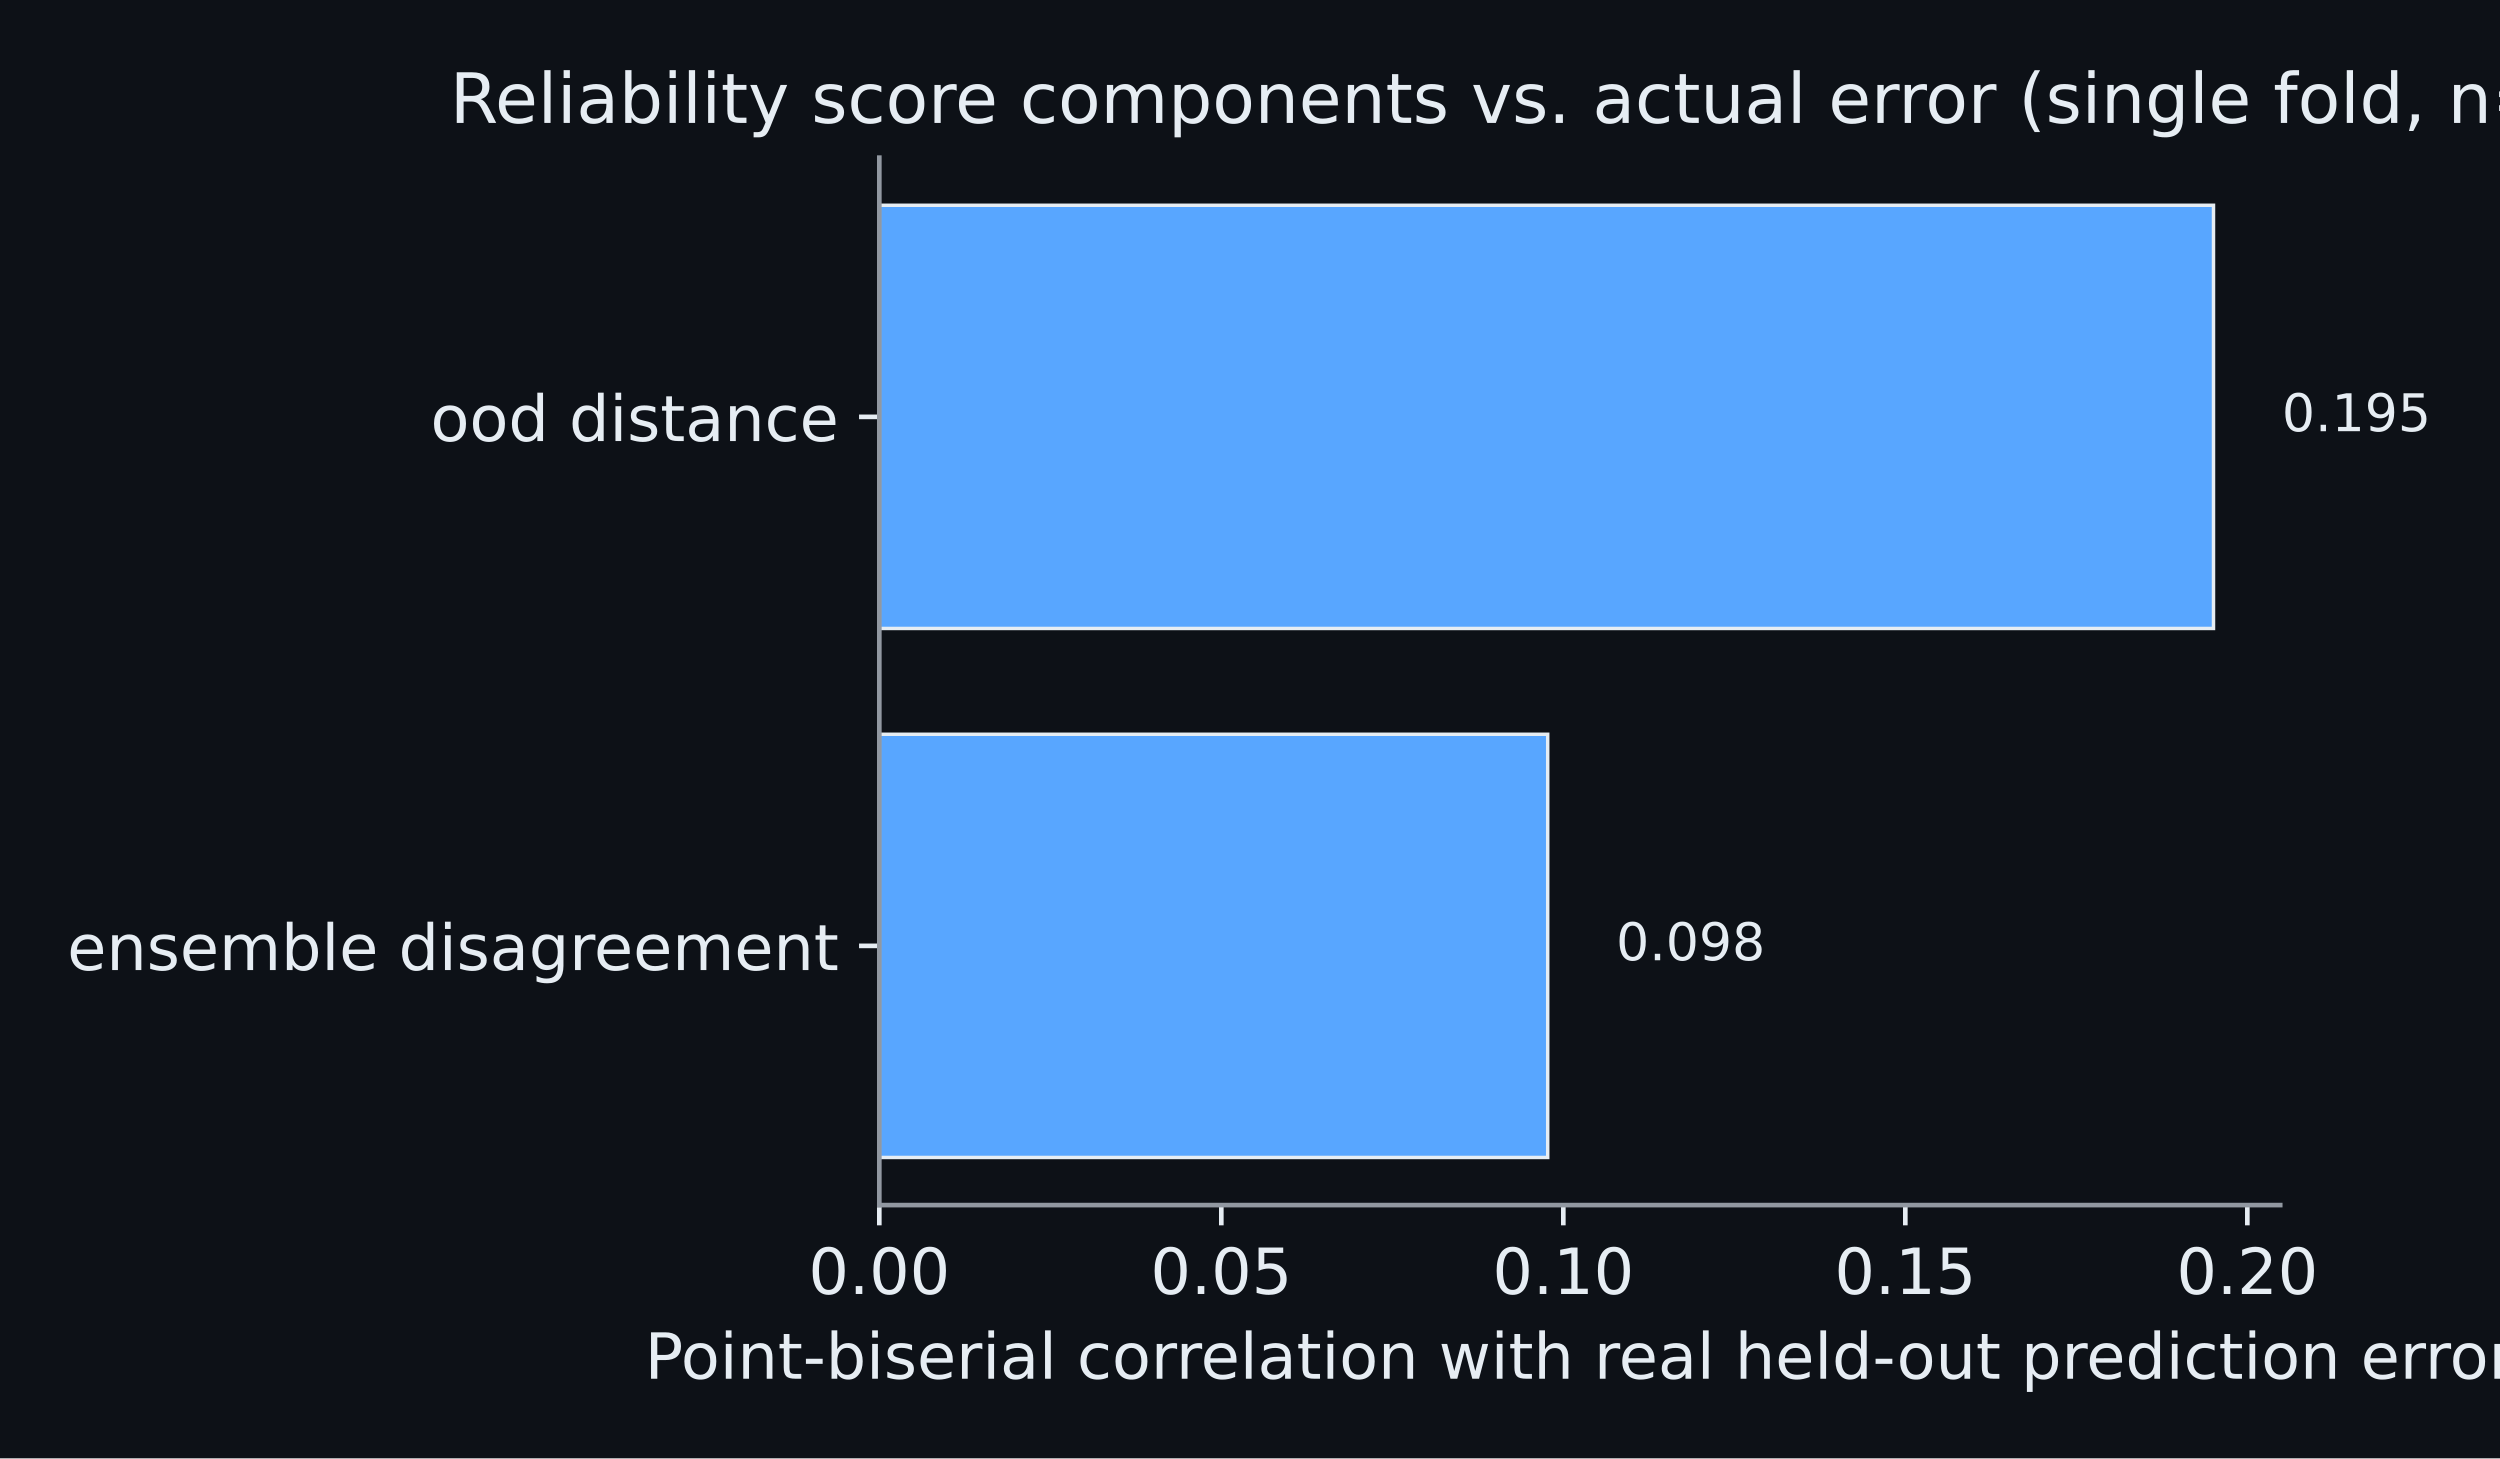
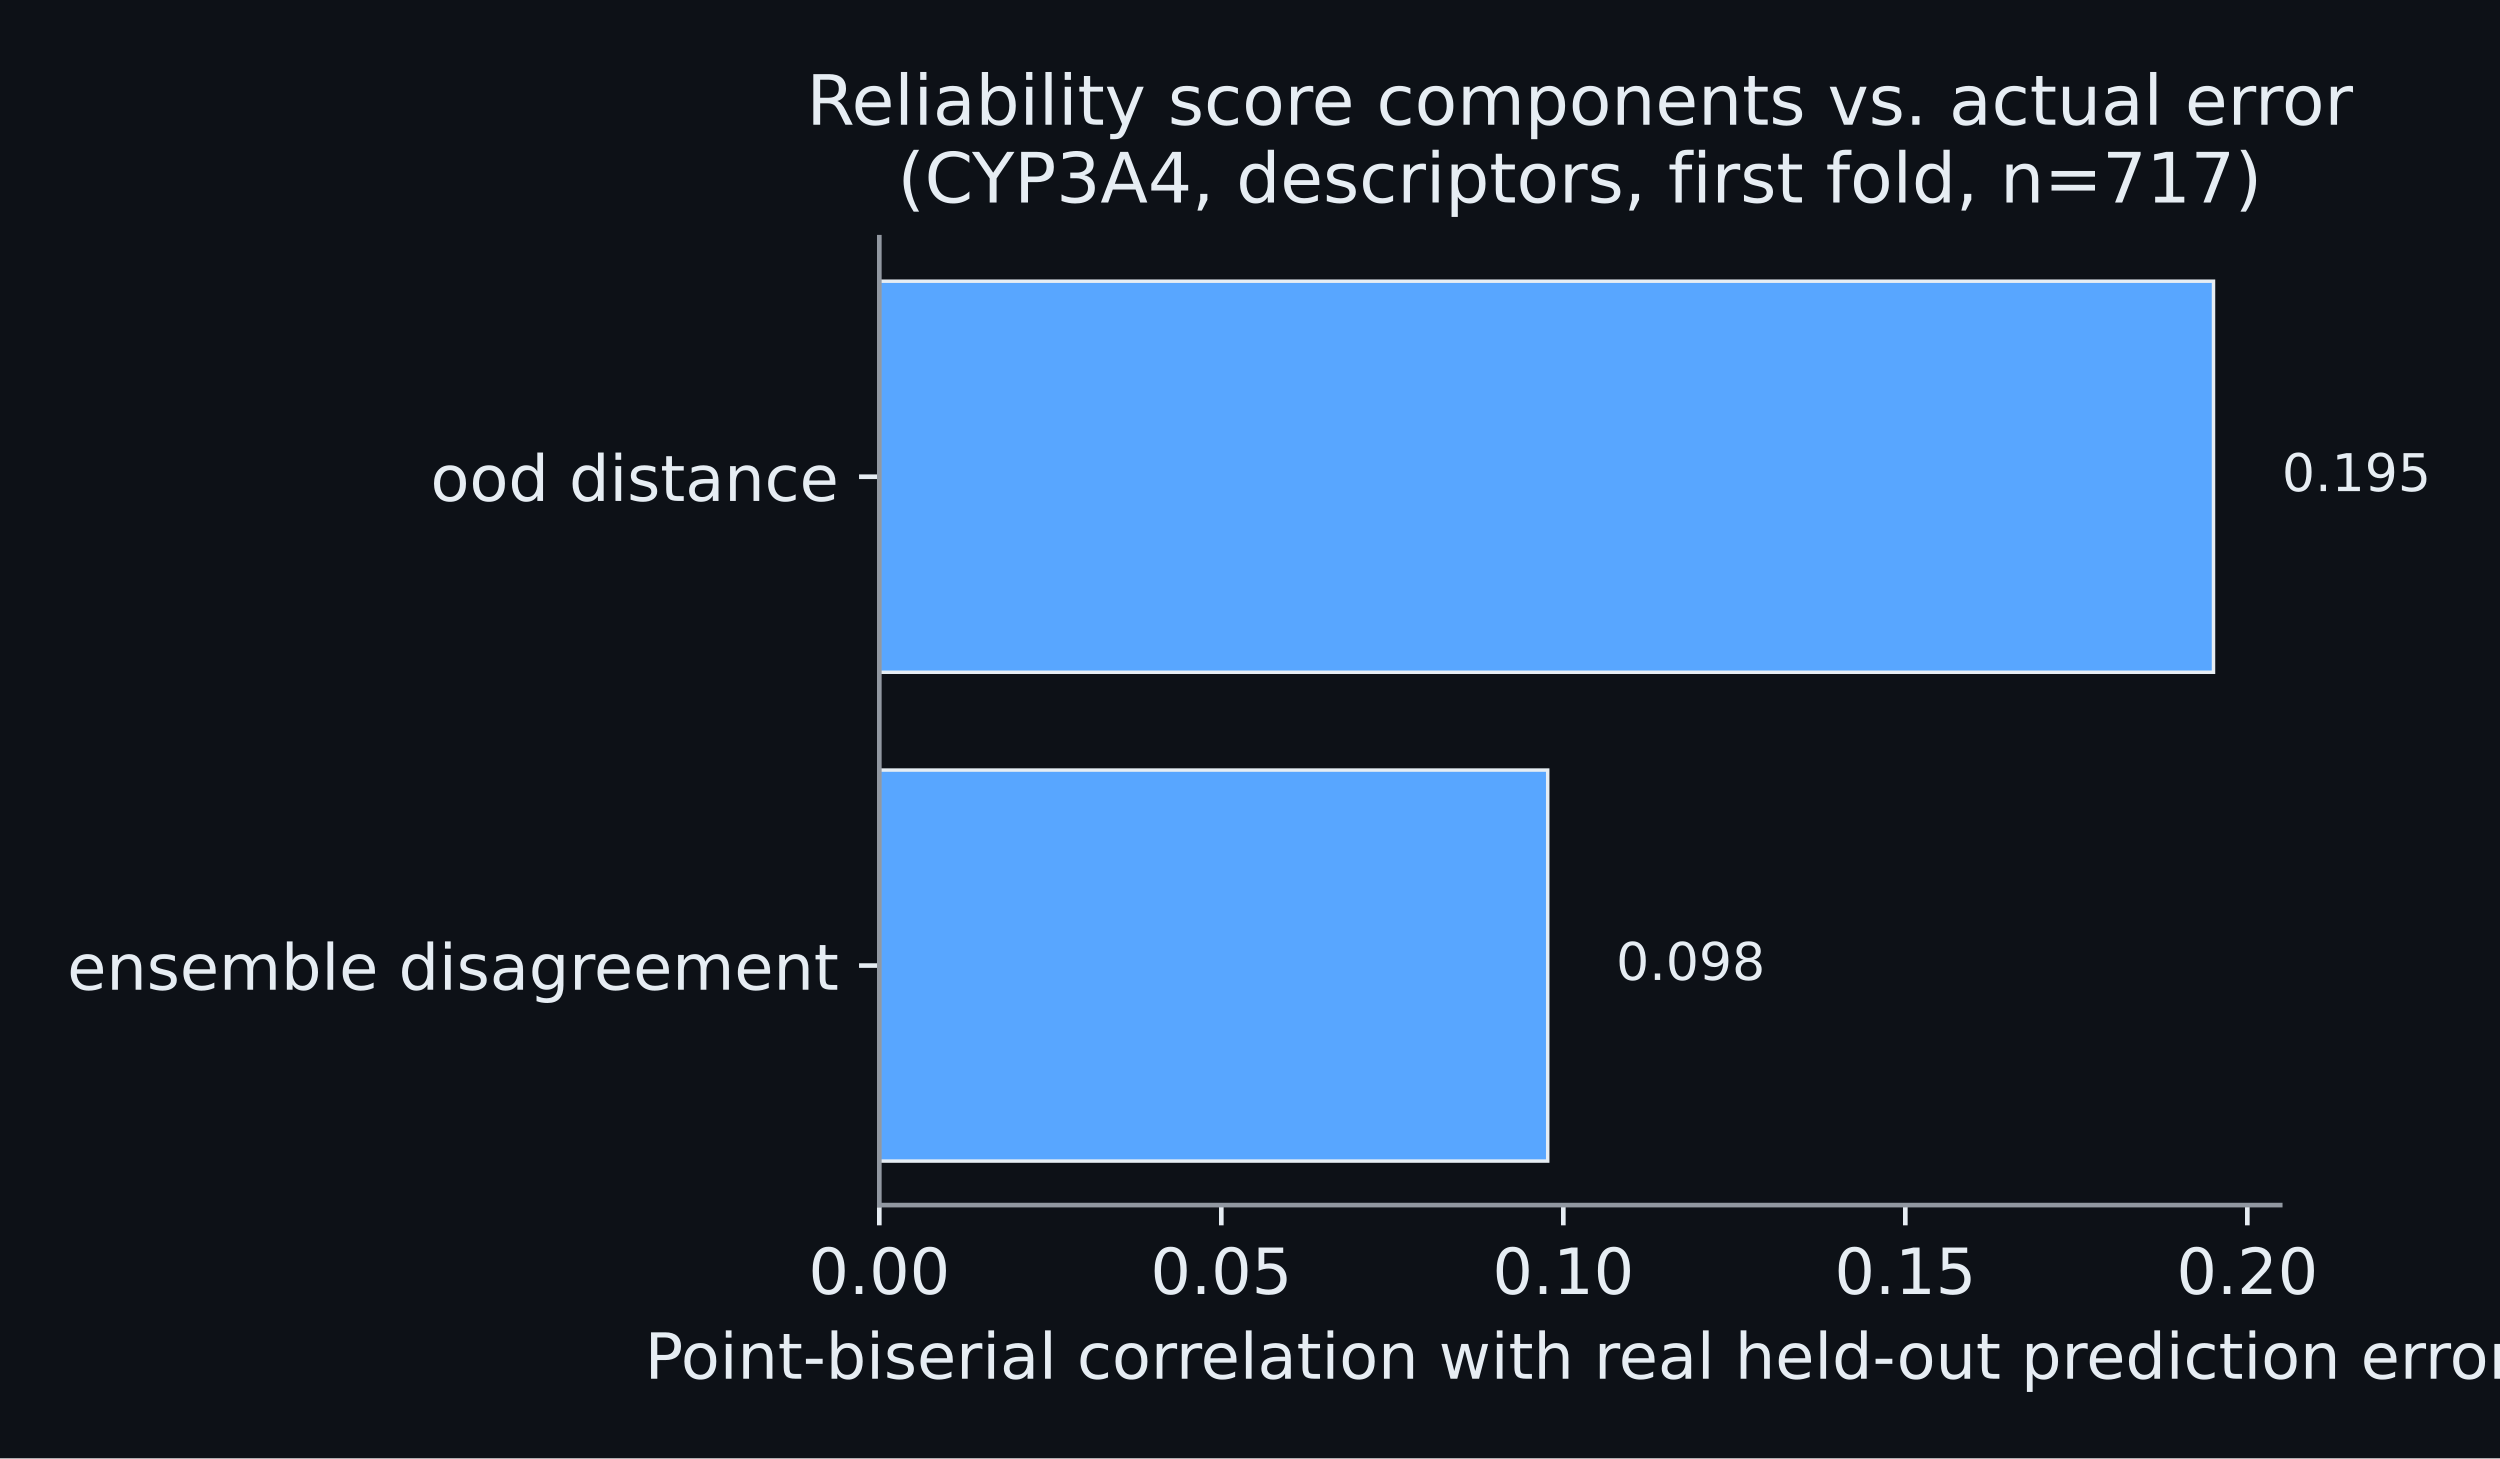
<svg xmlns="http://www.w3.org/2000/svg" xmlns:xlink="http://www.w3.org/1999/xlink" width="432pt" height="252pt" viewBox="0 0 432 252" version="1.1">
  <defs>
    <style type="text/css">*{stroke-linejoin: round; stroke-linecap: butt}</style>
  </defs>
  <g id="figure_1">
    <g id="patch_1">
      <path d="M 0 252  L 432 252  L 432 0  L 0 0  z " style="fill: #0d1117" />
    </g>
    <g id="axes_1">
      <g id="patch_2">
-         <path d="M 151.945 208.24  L 394.021 208.24  L 394.021 27.24  L 151.945 27.24  z " style="fill: #0d1117" />
+         <path d="M 151.945 208.24  L 394.021 208.24  L 394.021 40.992  L 151.945 40.992  z " style="fill: #0d1117" />
      </g>
      <g id="patch_3">
-         <path d="M 151.945 200.013  L 267.444 200.013  L 267.444 126.881  L 151.945 126.881  z " clip-path="url(#ped6a98366f)" style="fill: #58a6ff; stroke: #e6edf3; stroke-width: 0.6; stroke-linejoin: miter" />
+         <path d="M 151.945 200.638  L 267.444 200.638  L 267.444 133.063  L 151.945 133.063  z " clip-path="url(#p424d25aa45)" style="fill: #58a6ff; stroke: #e6edf3; stroke-width: 0.6; stroke-linejoin: miter" />
      </g>
      <g id="patch_4">
-         <path d="M 151.945 108.599  L 382.493 108.599  L 382.493 35.467  L 151.945 35.467  z " clip-path="url(#ped6a98366f)" style="fill: #58a6ff; stroke: #e6edf3; stroke-width: 0.6; stroke-linejoin: miter" />
+         <path d="M 151.945 116.169  L 382.493 116.169  L 382.493 48.594  L 151.945 48.594  z " clip-path="url(#p424d25aa45)" style="fill: #58a6ff; stroke: #e6edf3; stroke-width: 0.6; stroke-linejoin: miter" />
      </g>
      <g id="matplotlib.axis_1">
        <g id="xtick_1">
          <g id="line2d_1">
            <defs>
-               <path id="m56ec91ac75" d="M 0 0  L 0 3.5  " style="stroke: #e6edf3; stroke-width: 0.8" />
+               <path id="m7cf3bb7506" d="M 0 0  L 0 3.5  " style="stroke: #e6edf3; stroke-width: 0.8" />
            </defs>
            <g>
-               <use xlink:href="#m56ec91ac75" x="151.945" y="208.24" style="fill: #e6edf3; stroke: #e6edf3; stroke-width: 0.8" />
+               <use xlink:href="#m7cf3bb7506" x="151.945" y="208.24" style="fill: #e6edf3; stroke: #e6edf3; stroke-width: 0.8" />
            </g>
          </g>
          <g id="text_1">
            <g style="fill: #e6edf3" transform="translate(139.6989 223.5983) scale(0.11 -0.11)">
              <defs>
                <path id="DejaVuSans-30" d="M 2034 4250  Q 1547 4250 1301 3770  Q 1056 3291 1056 2328  Q 1056 1369 1301 889  Q 1547 409 2034 409  Q 2525 409 2770 889  Q 3016 1369 3016 2328  Q 3016 3291 2770 3770  Q 2525 4250 2034 4250  z M 2034 4750  Q 2819 4750 3233 4129  Q 3647 3509 3647 2328  Q 3647 1150 3233 529  Q 2819 -91 2034 -91  Q 1250 -91 836 529  Q 422 1150 422 2328  Q 422 3509 836 4129  Q 1250 4750 2034 4750  z " transform="scale(0.015625)" />
                <path id="DejaVuSans-2e" d="M 684 794  L 1344 794  L 1344 0  L 684 0  L 684 794  z " transform="scale(0.015625)" />
              </defs>
              <use xlink:href="#DejaVuSans-30" />
              <use xlink:href="#DejaVuSans-2e" transform="translate(63.62305 0)" />
              <use xlink:href="#DejaVuSans-30" transform="translate(95.41016 0)" />
              <use xlink:href="#DejaVuSans-30" transform="translate(159.0332 0)" />
            </g>
          </g>
        </g>
        <g id="xtick_2">
          <g id="line2d_2">
            <g>
-               <use xlink:href="#m56ec91ac75" x="211.043" y="208.24" style="fill: #e6edf3; stroke: #e6edf3; stroke-width: 0.8" />
+               <use xlink:href="#m7cf3bb7506" x="211.043" y="208.24" style="fill: #e6edf3; stroke: #e6edf3; stroke-width: 0.8" />
            </g>
          </g>
          <g id="text_2">
            <g style="fill: #e6edf3" transform="translate(198.7971 223.5983) scale(0.11 -0.11)">
              <defs>
                <path id="DejaVuSans-35" d="M 691 4666  L 3169 4666  L 3169 4134  L 1269 4134  L 1269 2991  Q 1406 3038 1543 3061  Q 1681 3084 1819 3084  Q 2600 3084 3056 2656  Q 3513 2228 3513 1497  Q 3513 744 3044 326  Q 2575 -91 1722 -91  Q 1428 -91 1123 -41  Q 819 9 494 109  L 494 744  Q 775 591 1075 516  Q 1375 441 1709 441  Q 2250 441 2565 725  Q 2881 1009 2881 1497  Q 2881 1984 2565 2268  Q 2250 2553 1709 2553  Q 1456 2553 1204 2497  Q 953 2441 691 2322  L 691 4666  z " transform="scale(0.015625)" />
              </defs>
              <use xlink:href="#DejaVuSans-30" />
              <use xlink:href="#DejaVuSans-2e" transform="translate(63.62305 0)" />
              <use xlink:href="#DejaVuSans-30" transform="translate(95.41016 0)" />
              <use xlink:href="#DejaVuSans-35" transform="translate(159.0332 0)" />
            </g>
          </g>
        </g>
        <g id="xtick_3">
          <g id="line2d_3">
            <g>
-               <use xlink:href="#m56ec91ac75" x="270.141" y="208.24" style="fill: #e6edf3; stroke: #e6edf3; stroke-width: 0.8" />
+               <use xlink:href="#m7cf3bb7506" x="270.141" y="208.24" style="fill: #e6edf3; stroke: #e6edf3; stroke-width: 0.8" />
            </g>
          </g>
          <g id="text_3">
            <g style="fill: #e6edf3" transform="translate(257.8952 223.5983) scale(0.11 -0.11)">
              <defs>
                <path id="DejaVuSans-31" d="M 794 531  L 1825 531  L 1825 4091  L 703 3866  L 703 4441  L 1819 4666  L 2450 4666  L 2450 531  L 3481 531  L 3481 0  L 794 0  L 794 531  z " transform="scale(0.015625)" />
              </defs>
              <use xlink:href="#DejaVuSans-30" />
              <use xlink:href="#DejaVuSans-2e" transform="translate(63.62305 0)" />
              <use xlink:href="#DejaVuSans-31" transform="translate(95.41016 0)" />
              <use xlink:href="#DejaVuSans-30" transform="translate(159.0332 0)" />
            </g>
          </g>
        </g>
        <g id="xtick_4">
          <g id="line2d_4">
            <g>
-               <use xlink:href="#m56ec91ac75" x="329.24" y="208.24" style="fill: #e6edf3; stroke: #e6edf3; stroke-width: 0.8" />
+               <use xlink:href="#m7cf3bb7506" x="329.24" y="208.24" style="fill: #e6edf3; stroke: #e6edf3; stroke-width: 0.8" />
            </g>
          </g>
          <g id="text_4">
            <g style="fill: #e6edf3" transform="translate(316.9934 223.5983) scale(0.11 -0.11)">
              <use xlink:href="#DejaVuSans-30" />
              <use xlink:href="#DejaVuSans-2e" transform="translate(63.62305 0)" />
              <use xlink:href="#DejaVuSans-31" transform="translate(95.41016 0)" />
              <use xlink:href="#DejaVuSans-35" transform="translate(159.0332 0)" />
            </g>
          </g>
        </g>
        <g id="xtick_5">
          <g id="line2d_5">
            <g>
-               <use xlink:href="#m56ec91ac75" x="388.338" y="208.24" style="fill: #e6edf3; stroke: #e6edf3; stroke-width: 0.8" />
+               <use xlink:href="#m7cf3bb7506" x="388.338" y="208.24" style="fill: #e6edf3; stroke: #e6edf3; stroke-width: 0.8" />
            </g>
          </g>
          <g id="text_5">
            <g style="fill: #e6edf3" transform="translate(376.0916 223.5983) scale(0.11 -0.11)">
              <defs>
                <path id="DejaVuSans-32" d="M 1228 531  L 3431 531  L 3431 0  L 469 0  L 469 531  Q 828 903 1448 1529  Q 2069 2156 2228 2338  Q 2531 2678 2651 2914  Q 2772 3150 2772 3378  Q 2772 3750 2511 3984  Q 2250 4219 1831 4219  Q 1534 4219 1204 4116  Q 875 4013 500 3803  L 500 4441  Q 881 4594 1212 4672  Q 1544 4750 1819 4750  Q 2544 4750 2975 4387  Q 3406 4025 3406 3419  Q 3406 3131 3298 2873  Q 3191 2616 2906 2266  Q 2828 2175 2409 1742  Q 1991 1309 1228 531  z " transform="scale(0.015625)" />
              </defs>
              <use xlink:href="#DejaVuSans-30" />
              <use xlink:href="#DejaVuSans-2e" transform="translate(63.62305 0)" />
              <use xlink:href="#DejaVuSans-32" transform="translate(95.41016 0)" />
              <use xlink:href="#DejaVuSans-30" transform="translate(159.0332 0)" />
            </g>
          </g>
        </g>
        <g id="text_6">
          <g style="fill: #e6edf3" transform="translate(111.417 238.2442) scale(0.11 -0.11)">
            <defs>
              <path id="DejaVuSans-50" d="M 1259 4147  L 1259 2394  L 2053 2394  Q 2494 2394 2734 2622  Q 2975 2850 2975 3272  Q 2975 3691 2734 3919  Q 2494 4147 2053 4147  L 1259 4147  z M 628 4666  L 2053 4666  Q 2838 4666 3239 4311  Q 3641 3956 3641 3272  Q 3641 2581 3239 2228  Q 2838 1875 2053 1875  L 1259 1875  L 1259 0  L 628 0  L 628 4666  z " transform="scale(0.015625)" />
              <path id="DejaVuSans-6f" d="M 1959 3097  Q 1497 3097 1228 2736  Q 959 2375 959 1747  Q 959 1119 1226 758  Q 1494 397 1959 397  Q 2419 397 2687 759  Q 2956 1122 2956 1747  Q 2956 2369 2687 2733  Q 2419 3097 1959 3097  z M 1959 3584  Q 2709 3584 3137 3096  Q 3566 2609 3566 1747  Q 3566 888 3137 398  Q 2709 -91 1959 -91  Q 1206 -91 779 398  Q 353 888 353 1747  Q 353 2609 779 3096  Q 1206 3584 1959 3584  z " transform="scale(0.015625)" />
              <path id="DejaVuSans-69" d="M 603 3500  L 1178 3500  L 1178 0  L 603 0  L 603 3500  z M 603 4863  L 1178 4863  L 1178 4134  L 603 4134  L 603 4863  z " transform="scale(0.015625)" />
              <path id="DejaVuSans-6e" d="M 3513 2113  L 3513 0  L 2938 0  L 2938 2094  Q 2938 2591 2744 2837  Q 2550 3084 2163 3084  Q 1697 3084 1428 2787  Q 1159 2491 1159 1978  L 1159 0  L 581 0  L 581 3500  L 1159 3500  L 1159 2956  Q 1366 3272 1645 3428  Q 1925 3584 2291 3584  Q 2894 3584 3203 3211  Q 3513 2838 3513 2113  z " transform="scale(0.015625)" />
              <path id="DejaVuSans-74" d="M 1172 4494  L 1172 3500  L 2356 3500  L 2356 3053  L 1172 3053  L 1172 1153  Q 1172 725 1289 603  Q 1406 481 1766 481  L 2356 481  L 2356 0  L 1766 0  Q 1100 0 847 248  Q 594 497 594 1153  L 594 3053  L 172 3053  L 172 3500  L 594 3500  L 594 4494  L 1172 4494  z " transform="scale(0.015625)" />
              <path id="DejaVuSans-2d" d="M 313 2009  L 1997 2009  L 1997 1497  L 313 1497  L 313 2009  z " transform="scale(0.015625)" />
              <path id="DejaVuSans-62" d="M 3116 1747  Q 3116 2381 2855 2742  Q 2594 3103 2138 3103  Q 1681 3103 1420 2742  Q 1159 2381 1159 1747  Q 1159 1113 1420 752  Q 1681 391 2138 391  Q 2594 391 2855 752  Q 3116 1113 3116 1747  z M 1159 2969  Q 1341 3281 1617 3432  Q 1894 3584 2278 3584  Q 2916 3584 3314 3078  Q 3713 2572 3713 1747  Q 3713 922 3314 415  Q 2916 -91 2278 -91  Q 1894 -91 1617 61  Q 1341 213 1159 525  L 1159 0  L 581 0  L 581 4863  L 1159 4863  L 1159 2969  z " transform="scale(0.015625)" />
              <path id="DejaVuSans-73" d="M 2834 3397  L 2834 2853  Q 2591 2978 2328 3040  Q 2066 3103 1784 3103  Q 1356 3103 1142 2972  Q 928 2841 928 2578  Q 928 2378 1081 2264  Q 1234 2150 1697 2047  L 1894 2003  Q 2506 1872 2764 1633  Q 3022 1394 3022 966  Q 3022 478 2636 193  Q 2250 -91 1575 -91  Q 1294 -91 989 -36  Q 684 19 347 128  L 347 722  Q 666 556 975 473  Q 1284 391 1588 391  Q 1994 391 2212 530  Q 2431 669 2431 922  Q 2431 1156 2273 1281  Q 2116 1406 1581 1522  L 1381 1569  Q 847 1681 609 1914  Q 372 2147 372 2553  Q 372 3047 722 3315  Q 1072 3584 1716 3584  Q 2034 3584 2315 3537  Q 2597 3491 2834 3397  z " transform="scale(0.015625)" />
              <path id="DejaVuSans-65" d="M 3597 1894  L 3597 1613  L 953 1613  Q 991 1019 1311 708  Q 1631 397 2203 397  Q 2534 397 2845 478  Q 3156 559 3463 722  L 3463 178  Q 3153 47 2828 -22  Q 2503 -91 2169 -91  Q 1331 -91 842 396  Q 353 884 353 1716  Q 353 2575 817 3079  Q 1281 3584 2069 3584  Q 2775 3584 3186 3129  Q 3597 2675 3597 1894  z M 3022 2063  Q 3016 2534 2758 2815  Q 2500 3097 2075 3097  Q 1594 3097 1305 2825  Q 1016 2553 972 2059  L 3022 2063  z " transform="scale(0.015625)" />
              <path id="DejaVuSans-72" d="M 2631 2963  Q 2534 3019 2420 3045  Q 2306 3072 2169 3072  Q 1681 3072 1420 2755  Q 1159 2438 1159 1844  L 1159 0  L 581 0  L 581 3500  L 1159 3500  L 1159 2956  Q 1341 3275 1631 3429  Q 1922 3584 2338 3584  Q 2397 3584 2469 3576  Q 2541 3569 2628 3553  L 2631 2963  z " transform="scale(0.015625)" />
              <path id="DejaVuSans-61" d="M 2194 1759  Q 1497 1759 1228 1600  Q 959 1441 959 1056  Q 959 750 1161 570  Q 1363 391 1709 391  Q 2188 391 2477 730  Q 2766 1069 2766 1631  L 2766 1759  L 2194 1759  z M 3341 1997  L 3341 0  L 2766 0  L 2766 531  Q 2569 213 2275 61  Q 1981 -91 1556 -91  Q 1019 -91 701 211  Q 384 513 384 1019  Q 384 1609 779 1909  Q 1175 2209 1959 2209  L 2766 2209  L 2766 2266  Q 2766 2663 2505 2880  Q 2244 3097 1772 3097  Q 1472 3097 1187 3025  Q 903 2953 641 2809  L 641 3341  Q 956 3463 1253 3523  Q 1550 3584 1831 3584  Q 2591 3584 2966 3190  Q 3341 2797 3341 1997  z " transform="scale(0.015625)" />
              <path id="DejaVuSans-6c" d="M 603 4863  L 1178 4863  L 1178 0  L 603 0  L 603 4863  z " transform="scale(0.015625)" />
              <path id="DejaVuSans-20" transform="scale(0.015625)" />
              <path id="DejaVuSans-63" d="M 3122 3366  L 3122 2828  Q 2878 2963 2633 3030  Q 2388 3097 2138 3097  Q 1578 3097 1268 2742  Q 959 2388 959 1747  Q 959 1106 1268 751  Q 1578 397 2138 397  Q 2388 397 2633 464  Q 2878 531 3122 666  L 3122 134  Q 2881 22 2623 -34  Q 2366 -91 2075 -91  Q 1284 -91 818 406  Q 353 903 353 1747  Q 353 2603 823 3093  Q 1294 3584 2113 3584  Q 2378 3584 2631 3529  Q 2884 3475 3122 3366  z " transform="scale(0.015625)" />
              <path id="DejaVuSans-77" d="M 269 3500  L 844 3500  L 1563 769  L 2278 3500  L 2956 3500  L 3675 769  L 4391 3500  L 4966 3500  L 4050 0  L 3372 0  L 2619 2869  L 1863 0  L 1184 0  L 269 3500  z " transform="scale(0.015625)" />
              <path id="DejaVuSans-68" d="M 3513 2113  L 3513 0  L 2938 0  L 2938 2094  Q 2938 2591 2744 2837  Q 2550 3084 2163 3084  Q 1697 3084 1428 2787  Q 1159 2491 1159 1978  L 1159 0  L 581 0  L 581 4863  L 1159 4863  L 1159 2956  Q 1366 3272 1645 3428  Q 1925 3584 2291 3584  Q 2894 3584 3203 3211  Q 3513 2838 3513 2113  z " transform="scale(0.015625)" />
              <path id="DejaVuSans-64" d="M 2906 2969  L 2906 4863  L 3481 4863  L 3481 0  L 2906 0  L 2906 525  Q 2725 213 2448 61  Q 2172 -91 1784 -91  Q 1150 -91 751 415  Q 353 922 353 1747  Q 353 2572 751 3078  Q 1150 3584 1784 3584  Q 2172 3584 2448 3432  Q 2725 3281 2906 2969  z M 947 1747  Q 947 1113 1208 752  Q 1469 391 1925 391  Q 2381 391 2643 752  Q 2906 1113 2906 1747  Q 2906 2381 2643 2742  Q 2381 3103 1925 3103  Q 1469 3103 1208 2742  Q 947 2381 947 1747  z " transform="scale(0.015625)" />
              <path id="DejaVuSans-75" d="M 544 1381  L 544 3500  L 1119 3500  L 1119 1403  Q 1119 906 1312 657  Q 1506 409 1894 409  Q 2359 409 2629 706  Q 2900 1003 2900 1516  L 2900 3500  L 3475 3500  L 3475 0  L 2900 0  L 2900 538  Q 2691 219 2414 64  Q 2138 -91 1772 -91  Q 1169 -91 856 284  Q 544 659 544 1381  z M 1991 3584  L 1991 3584  z " transform="scale(0.015625)" />
              <path id="DejaVuSans-70" d="M 1159 525  L 1159 -1331  L 581 -1331  L 581 3500  L 1159 3500  L 1159 2969  Q 1341 3281 1617 3432  Q 1894 3584 2278 3584  Q 2916 3584 3314 3078  Q 3713 2572 3713 1747  Q 3713 922 3314 415  Q 2916 -91 2278 -91  Q 1894 -91 1617 61  Q 1341 213 1159 525  z M 3116 1747  Q 3116 2381 2855 2742  Q 2594 3103 2138 3103  Q 1681 3103 1420 2742  Q 1159 2381 1159 1747  Q 1159 1113 1420 752  Q 1681 391 2138 391  Q 2594 391 2855 752  Q 3116 1113 3116 1747  z " transform="scale(0.015625)" />
            </defs>
            <use xlink:href="#DejaVuSans-50" />
            <use xlink:href="#DejaVuSans-6f" transform="translate(56.67773 0)" />
            <use xlink:href="#DejaVuSans-69" transform="translate(117.8594 0)" />
            <use xlink:href="#DejaVuSans-6e" transform="translate(145.6426 0)" />
            <use xlink:href="#DejaVuSans-74" transform="translate(209.0215 0)" />
            <use xlink:href="#DejaVuSans-2d" transform="translate(248.2305 0)" />
            <use xlink:href="#DejaVuSans-62" transform="translate(284.3145 0)" />
            <use xlink:href="#DejaVuSans-69" transform="translate(347.791 0)" />
            <use xlink:href="#DejaVuSans-73" transform="translate(375.5742 0)" />
            <use xlink:href="#DejaVuSans-65" transform="translate(427.6738 0)" />
            <use xlink:href="#DejaVuSans-72" transform="translate(489.1973 0)" />
            <use xlink:href="#DejaVuSans-69" transform="translate(530.3105 0)" />
            <use xlink:href="#DejaVuSans-61" transform="translate(558.0938 0)" />
            <use xlink:href="#DejaVuSans-6c" transform="translate(619.373 0)" />
            <use xlink:href="#DejaVuSans-20" transform="translate(647.1562 0)" />
            <use xlink:href="#DejaVuSans-63" transform="translate(678.9434 0)" />
            <use xlink:href="#DejaVuSans-6f" transform="translate(733.9238 0)" />
            <use xlink:href="#DejaVuSans-72" transform="translate(795.1055 0)" />
            <use xlink:href="#DejaVuSans-72" transform="translate(834.4688 0)" />
            <use xlink:href="#DejaVuSans-65" transform="translate(873.332 0)" />
            <use xlink:href="#DejaVuSans-6c" transform="translate(934.8555 0)" />
            <use xlink:href="#DejaVuSans-61" transform="translate(962.6387 0)" />
            <use xlink:href="#DejaVuSans-74" transform="translate(1023.918 0)" />
            <use xlink:href="#DejaVuSans-69" transform="translate(1063.127 0)" />
            <use xlink:href="#DejaVuSans-6f" transform="translate(1090.91 0)" />
            <use xlink:href="#DejaVuSans-6e" transform="translate(1152.092 0)" />
            <use xlink:href="#DejaVuSans-20" transform="translate(1215.471 0)" />
            <use xlink:href="#DejaVuSans-77" transform="translate(1247.258 0)" />
            <use xlink:href="#DejaVuSans-69" transform="translate(1329.045 0)" />
            <use xlink:href="#DejaVuSans-74" transform="translate(1356.828 0)" />
            <use xlink:href="#DejaVuSans-68" transform="translate(1396.037 0)" />
            <use xlink:href="#DejaVuSans-20" transform="translate(1459.416 0)" />
            <use xlink:href="#DejaVuSans-72" transform="translate(1491.203 0)" />
            <use xlink:href="#DejaVuSans-65" transform="translate(1530.066 0)" />
            <use xlink:href="#DejaVuSans-61" transform="translate(1591.59 0)" />
            <use xlink:href="#DejaVuSans-6c" transform="translate(1652.869 0)" />
            <use xlink:href="#DejaVuSans-20" transform="translate(1680.652 0)" />
            <use xlink:href="#DejaVuSans-68" transform="translate(1712.439 0)" />
            <use xlink:href="#DejaVuSans-65" transform="translate(1775.818 0)" />
            <use xlink:href="#DejaVuSans-6c" transform="translate(1837.342 0)" />
            <use xlink:href="#DejaVuSans-64" transform="translate(1865.125 0)" />
            <use xlink:href="#DejaVuSans-2d" transform="translate(1928.602 0)" />
            <use xlink:href="#DejaVuSans-6f" transform="translate(1966.561 0)" />
            <use xlink:href="#DejaVuSans-75" transform="translate(2027.742 0)" />
            <use xlink:href="#DejaVuSans-74" transform="translate(2091.121 0)" />
            <use xlink:href="#DejaVuSans-20" transform="translate(2130.33 0)" />
            <use xlink:href="#DejaVuSans-70" transform="translate(2162.117 0)" />
            <use xlink:href="#DejaVuSans-72" transform="translate(2225.594 0)" />
            <use xlink:href="#DejaVuSans-65" transform="translate(2264.457 0)" />
            <use xlink:href="#DejaVuSans-64" transform="translate(2325.98 0)" />
            <use xlink:href="#DejaVuSans-69" transform="translate(2389.457 0)" />
            <use xlink:href="#DejaVuSans-63" transform="translate(2417.24 0)" />
            <use xlink:href="#DejaVuSans-74" transform="translate(2472.221 0)" />
            <use xlink:href="#DejaVuSans-69" transform="translate(2511.43 0)" />
            <use xlink:href="#DejaVuSans-6f" transform="translate(2539.213 0)" />
            <use xlink:href="#DejaVuSans-6e" transform="translate(2600.395 0)" />
            <use xlink:href="#DejaVuSans-20" transform="translate(2663.773 0)" />
            <use xlink:href="#DejaVuSans-65" transform="translate(2695.561 0)" />
            <use xlink:href="#DejaVuSans-72" transform="translate(2757.084 0)" />
            <use xlink:href="#DejaVuSans-72" transform="translate(2796.447 0)" />
            <use xlink:href="#DejaVuSans-6f" transform="translate(2835.311 0)" />
            <use xlink:href="#DejaVuSans-72" transform="translate(2896.492 0)" />
          </g>
        </g>
      </g>
      <g id="matplotlib.axis_2">
        <g id="ytick_1">
          <g id="line2d_6">
            <defs>
-               <path id="m6c16b50500" d="M 0 0  L -3.5 0  " style="stroke: #e6edf3; stroke-width: 0.8" />
+               <path id="md690f4ea37" d="M 0 0  L -3.5 0  " style="stroke: #e6edf3; stroke-width: 0.8" />
            </defs>
            <g>
-               <use xlink:href="#m6c16b50500" x="151.945" y="163.447" style="fill: #e6edf3; stroke: #e6edf3; stroke-width: 0.8" />
+               <use xlink:href="#md690f4ea37" x="151.945" y="166.85" style="fill: #e6edf3; stroke: #e6edf3; stroke-width: 0.8" />
            </g>
          </g>
          <g id="text_7">
-             <g style="fill: #e6edf3" transform="translate(11.61641 167.6262) scale(0.11 -0.11)">
+             <g style="fill: #e6edf3" transform="translate(11.61641 171.0295) scale(0.11 -0.11)">
              <defs>
                <path id="DejaVuSans-6d" d="M 3328 2828  Q 3544 3216 3844 3400  Q 4144 3584 4550 3584  Q 5097 3584 5394 3201  Q 5691 2819 5691 2113  L 5691 0  L 5113 0  L 5113 2094  Q 5113 2597 4934 2840  Q 4756 3084 4391 3084  Q 3944 3084 3684 2787  Q 3425 2491 3425 1978  L 3425 0  L 2847 0  L 2847 2094  Q 2847 2600 2669 2842  Q 2491 3084 2119 3084  Q 1678 3084 1418 2786  Q 1159 2488 1159 1978  L 1159 0  L 581 0  L 581 3500  L 1159 3500  L 1159 2956  Q 1356 3278 1631 3431  Q 1906 3584 2284 3584  Q 2666 3584 2933 3390  Q 3200 3197 3328 2828  z " transform="scale(0.015625)" />
                <path id="DejaVuSans-67" d="M 2906 1791  Q 2906 2416 2648 2759  Q 2391 3103 1925 3103  Q 1463 3103 1205 2759  Q 947 2416 947 1791  Q 947 1169 1205 825  Q 1463 481 1925 481  Q 2391 481 2648 825  Q 2906 1169 2906 1791  z M 3481 434  Q 3481 -459 3084 -895  Q 2688 -1331 1869 -1331  Q 1566 -1331 1297 -1286  Q 1028 -1241 775 -1147  L 775 -588  Q 1028 -725 1275 -790  Q 1522 -856 1778 -856  Q 2344 -856 2625 -561  Q 2906 -266 2906 331  L 2906 616  Q 2728 306 2450 153  Q 2172 0 1784 0  Q 1141 0 747 490  Q 353 981 353 1791  Q 353 2603 747 3093  Q 1141 3584 1784 3584  Q 2172 3584 2450 3431  Q 2728 3278 2906 2969  L 2906 3500  L 3481 3500  L 3481 434  z " transform="scale(0.015625)" />
              </defs>
              <use xlink:href="#DejaVuSans-65" />
              <use xlink:href="#DejaVuSans-6e" transform="translate(61.52344 0)" />
              <use xlink:href="#DejaVuSans-73" transform="translate(124.9023 0)" />
              <use xlink:href="#DejaVuSans-65" transform="translate(177.002 0)" />
              <use xlink:href="#DejaVuSans-6d" transform="translate(238.5254 0)" />
              <use xlink:href="#DejaVuSans-62" transform="translate(335.9375 0)" />
              <use xlink:href="#DejaVuSans-6c" transform="translate(399.4141 0)" />
              <use xlink:href="#DejaVuSans-65" transform="translate(427.1973 0)" />
              <use xlink:href="#DejaVuSans-20" transform="translate(488.7207 0)" />
              <use xlink:href="#DejaVuSans-64" transform="translate(520.5078 0)" />
              <use xlink:href="#DejaVuSans-69" transform="translate(583.9844 0)" />
              <use xlink:href="#DejaVuSans-73" transform="translate(611.7676 0)" />
              <use xlink:href="#DejaVuSans-61" transform="translate(663.8672 0)" />
              <use xlink:href="#DejaVuSans-67" transform="translate(725.1465 0)" />
              <use xlink:href="#DejaVuSans-72" transform="translate(788.623 0)" />
              <use xlink:href="#DejaVuSans-65" transform="translate(827.4863 0)" />
              <use xlink:href="#DejaVuSans-65" transform="translate(889.0098 0)" />
              <use xlink:href="#DejaVuSans-6d" transform="translate(950.5332 0)" />
              <use xlink:href="#DejaVuSans-65" transform="translate(1047.945 0)" />
              <use xlink:href="#DejaVuSans-6e" transform="translate(1109.469 0)" />
              <use xlink:href="#DejaVuSans-74" transform="translate(1172.848 0)" />
            </g>
          </g>
        </g>
        <g id="ytick_2">
          <g id="line2d_7">
            <g>
-               <use xlink:href="#m6c16b50500" x="151.945" y="72.033" style="fill: #e6edf3; stroke: #e6edf3; stroke-width: 0.8" />
+               <use xlink:href="#md690f4ea37" x="151.945" y="82.382" style="fill: #e6edf3; stroke: #e6edf3; stroke-width: 0.8" />
            </g>
          </g>
          <g id="text_8">
-             <g style="fill: #e6edf3" transform="translate(74.39375 76.21207) scale(0.11 -0.11)">
+             <g style="fill: #e6edf3" transform="translate(74.39375 86.5608) scale(0.11 -0.11)">
              <use xlink:href="#DejaVuSans-6f" />
              <use xlink:href="#DejaVuSans-6f" transform="translate(61.18164 0)" />
              <use xlink:href="#DejaVuSans-64" transform="translate(122.3633 0)" />
              <use xlink:href="#DejaVuSans-20" transform="translate(185.8398 0)" />
              <use xlink:href="#DejaVuSans-64" transform="translate(217.627 0)" />
              <use xlink:href="#DejaVuSans-69" transform="translate(281.1035 0)" />
              <use xlink:href="#DejaVuSans-73" transform="translate(308.8867 0)" />
              <use xlink:href="#DejaVuSans-74" transform="translate(360.9863 0)" />
              <use xlink:href="#DejaVuSans-61" transform="translate(400.1953 0)" />
              <use xlink:href="#DejaVuSans-6e" transform="translate(461.4746 0)" />
              <use xlink:href="#DejaVuSans-63" transform="translate(524.8535 0)" />
              <use xlink:href="#DejaVuSans-65" transform="translate(579.834 0)" />
            </g>
          </g>
        </g>
      </g>
      <g id="line2d_8">
-         <path d="M 151.945 208.24  L 151.945 27.24  " clip-path="url(#ped6a98366f)" style="fill: none; stroke: #9198a1; stroke-width: 0.6; stroke-linecap: square" />
+         <path d="M 151.945 208.24  L 151.945 40.992  " clip-path="url(#p424d25aa45)" style="fill: none; stroke: #9198a1; stroke-width: 0.6; stroke-linecap: square" />
      </g>
      <g id="patch_5">
-         <path d="M 151.945 208.24  L 151.945 27.24  " style="fill: none; stroke: #9198a1; stroke-width: 0.8; stroke-linejoin: miter; stroke-linecap: square" />
+         <path d="M 151.945 208.24  L 151.945 40.992  " style="fill: none; stroke: #9198a1; stroke-width: 0.8; stroke-linejoin: miter; stroke-linecap: square" />
      </g>
      <g id="patch_6">
        <path d="M 151.945 208.24  L 394.021 208.24  " style="fill: none; stroke: #9198a1; stroke-width: 0.8; stroke-linejoin: miter; stroke-linecap: square" />
      </g>
      <g id="text_9">
-         <g style="fill: #e6edf3" transform="translate(279.2633 165.9305) scale(0.09 -0.09)">
+         <g style="fill: #e6edf3" transform="translate(279.2633 169.3338) scale(0.09 -0.09)">
          <defs>
            <path id="DejaVuSans-39" d="M 703 97  L 703 672  Q 941 559 1184 500  Q 1428 441 1663 441  Q 2288 441 2617 861  Q 2947 1281 2994 2138  Q 2813 1869 2534 1725  Q 2256 1581 1919 1581  Q 1219 1581 811 2004  Q 403 2428 403 3163  Q 403 3881 828 4315  Q 1253 4750 1959 4750  Q 2769 4750 3195 4129  Q 3622 3509 3622 2328  Q 3622 1225 3098 567  Q 2575 -91 1691 -91  Q 1453 -91 1209 -44  Q 966 3 703 97  z M 1959 2075  Q 2384 2075 2632 2365  Q 2881 2656 2881 3163  Q 2881 3666 2632 3958  Q 2384 4250 1959 4250  Q 1534 4250 1286 3958  Q 1038 3666 1038 3163  Q 1038 2656 1286 2365  Q 1534 2075 1959 2075  z " transform="scale(0.015625)" />
            <path id="DejaVuSans-38" d="M 2034 2216  Q 1584 2216 1326 1975  Q 1069 1734 1069 1313  Q 1069 891 1326 650  Q 1584 409 2034 409  Q 2484 409 2743 651  Q 3003 894 3003 1313  Q 3003 1734 2745 1975  Q 2488 2216 2034 2216  z M 1403 2484  Q 997 2584 770 2862  Q 544 3141 544 3541  Q 544 4100 942 4425  Q 1341 4750 2034 4750  Q 2731 4750 3128 4425  Q 3525 4100 3525 3541  Q 3525 3141 3298 2862  Q 3072 2584 2669 2484  Q 3125 2378 3379 2068  Q 3634 1759 3634 1313  Q 3634 634 3220 271  Q 2806 -91 2034 -91  Q 1263 -91 848 271  Q 434 634 434 1313  Q 434 1759 690 2068  Q 947 2378 1403 2484  z M 1172 3481  Q 1172 3119 1398 2916  Q 1625 2713 2034 2713  Q 2441 2713 2670 2916  Q 2900 3119 2900 3481  Q 2900 3844 2670 4047  Q 2441 4250 2034 4250  Q 1625 4250 1398 4047  Q 1172 3844 1172 3481  z " transform="scale(0.015625)" />
          </defs>
          <use xlink:href="#DejaVuSans-30" />
          <use xlink:href="#DejaVuSans-2e" transform="translate(63.62305 0)" />
          <use xlink:href="#DejaVuSans-30" transform="translate(95.41016 0)" />
          <use xlink:href="#DejaVuSans-39" transform="translate(159.0332 0)" />
          <use xlink:href="#DejaVuSans-38" transform="translate(222.6562 0)" />
        </g>
      </g>
      <g id="text_10">
-         <g style="fill: #e6edf3" transform="translate(394.3131 74.51637) scale(0.09 -0.09)">
+         <g style="fill: #e6edf3" transform="translate(394.3131 84.86509) scale(0.09 -0.09)">
          <use xlink:href="#DejaVuSans-30" />
          <use xlink:href="#DejaVuSans-2e" transform="translate(63.62305 0)" />
          <use xlink:href="#DejaVuSans-31" transform="translate(95.41016 0)" />
          <use xlink:href="#DejaVuSans-39" transform="translate(159.0332 0)" />
          <use xlink:href="#DejaVuSans-35" transform="translate(222.6562 0)" />
        </g>
      </g>
      <g id="text_11">
-         <g style="fill: #e6edf3" transform="translate(77.74949 21.24) scale(0.12 -0.12)">
+         <g style="fill: #e6edf3" transform="translate(139.3639 21.55463) scale(0.12 -0.12)">
          <defs>
            <path id="DejaVuSans-52" d="M 2841 2188  Q 3044 2119 3236 1894  Q 3428 1669 3622 1275  L 4263 0  L 3584 0  L 2988 1197  Q 2756 1666 2539 1819  Q 2322 1972 1947 1972  L 1259 1972  L 1259 0  L 628 0  L 628 4666  L 2053 4666  Q 2853 4666 3247 4331  Q 3641 3997 3641 3322  Q 3641 2881 3436 2590  Q 3231 2300 2841 2188  z M 1259 4147  L 1259 2491  L 2053 2491  Q 2509 2491 2742 2702  Q 2975 2913 2975 3322  Q 2975 3731 2742 3939  Q 2509 4147 2053 4147  L 1259 4147  z " transform="scale(0.015625)" />
            <path id="DejaVuSans-79" d="M 2059 -325  Q 1816 -950 1584 -1140  Q 1353 -1331 966 -1331  L 506 -1331  L 506 -850  L 844 -850  Q 1081 -850 1212 -737  Q 1344 -625 1503 -206  L 1606 56  L 191 3500  L 800 3500  L 1894 763  L 2988 3500  L 3597 3500  L 2059 -325  z " transform="scale(0.015625)" />
            <path id="DejaVuSans-76" d="M 191 3500  L 800 3500  L 1894 563  L 2988 3500  L 3597 3500  L 2284 0  L 1503 0  L 191 3500  z " transform="scale(0.015625)" />
-             <path id="DejaVuSans-28" d="M 1984 4856  Q 1566 4138 1362 3434  Q 1159 2731 1159 2009  Q 1159 1288 1364 580  Q 1569 -128 1984 -844  L 1484 -844  Q 1016 -109 783 600  Q 550 1309 550 2009  Q 550 2706 781 3412  Q 1013 4119 1484 4856  L 1984 4856  z " transform="scale(0.015625)" />
-             <path id="DejaVuSans-66" d="M 2375 4863  L 2375 4384  L 1825 4384  Q 1516 4384 1395 4259  Q 1275 4134 1275 3809  L 1275 3500  L 2222 3500  L 2222 3053  L 1275 3053  L 1275 0  L 697 0  L 697 3053  L 147 3053  L 147 3500  L 697 3500  L 697 3744  Q 697 4328 969 4595  Q 1241 4863 1831 4863  L 2375 4863  z " transform="scale(0.015625)" />
-             <path id="DejaVuSans-2c" d="M 750 794  L 1409 794  L 1409 256  L 897 -744  L 494 -744  L 750 256  L 750 794  z " transform="scale(0.015625)" />
-             <path id="DejaVuSans-3d" d="M 678 2906  L 4684 2906  L 4684 2381  L 678 2381  L 678 2906  z M 678 1631  L 4684 1631  L 4684 1100  L 678 1100  L 678 1631  z " transform="scale(0.015625)" />
-             <path id="DejaVuSans-37" d="M 525 4666  L 3525 4666  L 3525 4397  L 1831 0  L 1172 0  L 2766 4134  L 525 4134  L 525 4666  z " transform="scale(0.015625)" />
-             <path id="DejaVuSans-29" d="M 513 4856  L 1013 4856  Q 1481 4119 1714 3412  Q 1947 2706 1947 2009  Q 1947 1309 1714 600  Q 1481 -109 1013 -844  L 513 -844  Q 928 -128 1133 580  Q 1338 1288 1338 2009  Q 1338 2731 1133 3434  Q 928 4138 513 4856  z " transform="scale(0.015625)" />
          </defs>
          <use xlink:href="#DejaVuSans-52" />
          <use xlink:href="#DejaVuSans-65" transform="translate(64.98242 0)" />
          <use xlink:href="#DejaVuSans-6c" transform="translate(126.5059 0)" />
          <use xlink:href="#DejaVuSans-69" transform="translate(154.2891 0)" />
          <use xlink:href="#DejaVuSans-61" transform="translate(182.0723 0)" />
          <use xlink:href="#DejaVuSans-62" transform="translate(243.3516 0)" />
          <use xlink:href="#DejaVuSans-69" transform="translate(306.8281 0)" />
          <use xlink:href="#DejaVuSans-6c" transform="translate(334.6113 0)" />
          <use xlink:href="#DejaVuSans-69" transform="translate(362.3945 0)" />
          <use xlink:href="#DejaVuSans-74" transform="translate(390.1777 0)" />
          <use xlink:href="#DejaVuSans-79" transform="translate(429.3867 0)" />
          <use xlink:href="#DejaVuSans-20" transform="translate(488.5664 0)" />
          <use xlink:href="#DejaVuSans-73" transform="translate(520.3535 0)" />
          <use xlink:href="#DejaVuSans-63" transform="translate(572.4531 0)" />
          <use xlink:href="#DejaVuSans-6f" transform="translate(627.4336 0)" />
          <use xlink:href="#DejaVuSans-72" transform="translate(688.6152 0)" />
          <use xlink:href="#DejaVuSans-65" transform="translate(727.4785 0)" />
          <use xlink:href="#DejaVuSans-20" transform="translate(789.002 0)" />
          <use xlink:href="#DejaVuSans-63" transform="translate(820.7891 0)" />
          <use xlink:href="#DejaVuSans-6f" transform="translate(875.7695 0)" />
          <use xlink:href="#DejaVuSans-6d" transform="translate(936.9512 0)" />
          <use xlink:href="#DejaVuSans-70" transform="translate(1034.363 0)" />
          <use xlink:href="#DejaVuSans-6f" transform="translate(1097.84 0)" />
          <use xlink:href="#DejaVuSans-6e" transform="translate(1159.021 0)" />
          <use xlink:href="#DejaVuSans-65" transform="translate(1222.4 0)" />
          <use xlink:href="#DejaVuSans-6e" transform="translate(1283.924 0)" />
          <use xlink:href="#DejaVuSans-74" transform="translate(1347.303 0)" />
          <use xlink:href="#DejaVuSans-73" transform="translate(1386.512 0)" />
          <use xlink:href="#DejaVuSans-20" transform="translate(1438.611 0)" />
          <use xlink:href="#DejaVuSans-76" transform="translate(1470.398 0)" />
          <use xlink:href="#DejaVuSans-73" transform="translate(1529.578 0)" />
          <use xlink:href="#DejaVuSans-2e" transform="translate(1581.678 0)" />
          <use xlink:href="#DejaVuSans-20" transform="translate(1613.465 0)" />
          <use xlink:href="#DejaVuSans-61" transform="translate(1645.252 0)" />
          <use xlink:href="#DejaVuSans-63" transform="translate(1706.531 0)" />
          <use xlink:href="#DejaVuSans-74" transform="translate(1761.512 0)" />
          <use xlink:href="#DejaVuSans-75" transform="translate(1800.721 0)" />
          <use xlink:href="#DejaVuSans-61" transform="translate(1864.1 0)" />
          <use xlink:href="#DejaVuSans-6c" transform="translate(1925.379 0)" />
          <use xlink:href="#DejaVuSans-20" transform="translate(1953.162 0)" />
          <use xlink:href="#DejaVuSans-65" transform="translate(1984.949 0)" />
          <use xlink:href="#DejaVuSans-72" transform="translate(2046.473 0)" />
          <use xlink:href="#DejaVuSans-72" transform="translate(2085.836 0)" />
          <use xlink:href="#DejaVuSans-6f" transform="translate(2124.699 0)" />
          <use xlink:href="#DejaVuSans-72" transform="translate(2185.881 0)" />
-           <use xlink:href="#DejaVuSans-20" transform="translate(2226.994 0)" />
-           <use xlink:href="#DejaVuSans-28" transform="translate(2258.781 0)" />
-           <use xlink:href="#DejaVuSans-73" transform="translate(2297.795 0)" />
-           <use xlink:href="#DejaVuSans-69" transform="translate(2349.895 0)" />
-           <use xlink:href="#DejaVuSans-6e" transform="translate(2377.678 0)" />
-           <use xlink:href="#DejaVuSans-67" transform="translate(2441.057 0)" />
-           <use xlink:href="#DejaVuSans-6c" transform="translate(2504.533 0)" />
-           <use xlink:href="#DejaVuSans-65" transform="translate(2532.316 0)" />
-           <use xlink:href="#DejaVuSans-20" transform="translate(2593.84 0)" />
-           <use xlink:href="#DejaVuSans-66" transform="translate(2625.627 0)" />
-           <use xlink:href="#DejaVuSans-6f" transform="translate(2660.832 0)" />
-           <use xlink:href="#DejaVuSans-6c" transform="translate(2722.014 0)" />
-           <use xlink:href="#DejaVuSans-64" transform="translate(2749.797 0)" />
-           <use xlink:href="#DejaVuSans-2c" transform="translate(2813.273 0)" />
-           <use xlink:href="#DejaVuSans-20" transform="translate(2845.061 0)" />
-           <use xlink:href="#DejaVuSans-6e" transform="translate(2876.848 0)" />
-           <use xlink:href="#DejaVuSans-3d" transform="translate(2940.227 0)" />
-           <use xlink:href="#DejaVuSans-37" transform="translate(3024.016 0)" />
-           <use xlink:href="#DejaVuSans-31" transform="translate(3087.639 0)" />
-           <use xlink:href="#DejaVuSans-37" transform="translate(3151.262 0)" />
-           <use xlink:href="#DejaVuSans-29" transform="translate(3214.885 0)" />
+         </g>
+         <g style="fill: #e6edf3" transform="translate(155.097 34.992) scale(0.12 -0.12)">
+           <defs>
+             <path id="DejaVuSans-28" d="M 1984 4856  Q 1566 4138 1362 3434  Q 1159 2731 1159 2009  Q 1159 1288 1364 580  Q 1569 -128 1984 -844  L 1484 -844  Q 1016 -109 783 600  Q 550 1309 550 2009  Q 550 2706 781 3412  Q 1013 4119 1484 4856  L 1984 4856  z " transform="scale(0.015625)" />
+             <path id="DejaVuSans-43" d="M 4122 4306  L 4122 3641  Q 3803 3938 3442 4084  Q 3081 4231 2675 4231  Q 1875 4231 1450 3742  Q 1025 3253 1025 2328  Q 1025 1406 1450 917  Q 1875 428 2675 428  Q 3081 428 3442 575  Q 3803 722 4122 1019  L 4122 359  Q 3791 134 3420 21  Q 3050 -91 2638 -91  Q 1578 -91 968 557  Q 359 1206 359 2328  Q 359 3453 968 4101  Q 1578 4750 2638 4750  Q 3056 4750 3426 4639  Q 3797 4528 4122 4306  z " transform="scale(0.015625)" />
+             <path id="DejaVuSans-59" d="M -13 4666  L 666 4666  L 1959 2747  L 3244 4666  L 3922 4666  L 2272 2222  L 2272 0  L 1638 0  L 1638 2222  L -13 4666  z " transform="scale(0.015625)" />
+             <path id="DejaVuSans-33" d="M 2597 2516  Q 3050 2419 3304 2112  Q 3559 1806 3559 1356  Q 3559 666 3084 287  Q 2609 -91 1734 -91  Q 1441 -91 1130 -33  Q 819 25 488 141  L 488 750  Q 750 597 1062 519  Q 1375 441 1716 441  Q 2309 441 2620 675  Q 2931 909 2931 1356  Q 2931 1769 2642 2001  Q 2353 2234 1838 2234  L 1294 2234  L 1294 2753  L 1863 2753  Q 2328 2753 2575 2939  Q 2822 3125 2822 3475  Q 2822 3834 2567 4026  Q 2313 4219 1838 4219  Q 1578 4219 1281 4162  Q 984 4106 628 3988  L 628 4550  Q 988 4650 1302 4700  Q 1616 4750 1894 4750  Q 2613 4750 3031 4423  Q 3450 4097 3450 3541  Q 3450 3153 3228 2886  Q 3006 2619 2597 2516  z " transform="scale(0.015625)" />
+             <path id="DejaVuSans-41" d="M 2188 4044  L 1331 1722  L 3047 1722  L 2188 4044  z M 1831 4666  L 2547 4666  L 4325 0  L 3669 0  L 3244 1197  L 1141 1197  L 716 0  L 50 0  L 1831 4666  z " transform="scale(0.015625)" />
+             <path id="DejaVuSans-34" d="M 2419 4116  L 825 1625  L 2419 1625  L 2419 4116  z M 2253 4666  L 3047 4666  L 3047 1625  L 3713 1625  L 3713 1100  L 3047 1100  L 3047 0  L 2419 0  L 2419 1100  L 313 1100  L 313 1709  L 2253 4666  z " transform="scale(0.015625)" />
+             <path id="DejaVuSans-2c" d="M 750 794  L 1409 794  L 1409 256  L 897 -744  L 494 -744  L 750 256  L 750 794  z " transform="scale(0.015625)" />
+             <path id="DejaVuSans-66" d="M 2375 4863  L 2375 4384  L 1825 4384  Q 1516 4384 1395 4259  Q 1275 4134 1275 3809  L 1275 3500  L 2222 3500  L 2222 3053  L 1275 3053  L 1275 0  L 697 0  L 697 3053  L 147 3053  L 147 3500  L 697 3500  L 697 3744  Q 697 4328 969 4595  Q 1241 4863 1831 4863  L 2375 4863  z " transform="scale(0.015625)" />
+             <path id="DejaVuSans-3d" d="M 678 2906  L 4684 2906  L 4684 2381  L 678 2381  L 678 2906  z M 678 1631  L 4684 1631  L 4684 1100  L 678 1100  L 678 1631  z " transform="scale(0.015625)" />
+             <path id="DejaVuSans-37" d="M 525 4666  L 3525 4666  L 3525 4397  L 1831 0  L 1172 0  L 2766 4134  L 525 4134  L 525 4666  z " transform="scale(0.015625)" />
+             <path id="DejaVuSans-29" d="M 513 4856  L 1013 4856  Q 1481 4119 1714 3412  Q 1947 2706 1947 2009  Q 1947 1309 1714 600  Q 1481 -109 1013 -844  L 513 -844  Q 928 -128 1133 580  Q 1338 1288 1338 2009  Q 1338 2731 1133 3434  Q 928 4138 513 4856  z " transform="scale(0.015625)" />
+           </defs>
+           <use xlink:href="#DejaVuSans-28" />
+           <use xlink:href="#DejaVuSans-43" transform="translate(39.01367 0)" />
+           <use xlink:href="#DejaVuSans-59" transform="translate(107.0879 0)" />
+           <use xlink:href="#DejaVuSans-50" transform="translate(168.1719 0)" />
+           <use xlink:href="#DejaVuSans-33" transform="translate(228.4746 0)" />
+           <use xlink:href="#DejaVuSans-41" transform="translate(292.0977 0)" />
+           <use xlink:href="#DejaVuSans-34" transform="translate(360.5059 0)" />
+           <use xlink:href="#DejaVuSans-2c" transform="translate(424.1289 0)" />
+           <use xlink:href="#DejaVuSans-20" transform="translate(455.916 0)" />
+           <use xlink:href="#DejaVuSans-64" transform="translate(487.7031 0)" />
+           <use xlink:href="#DejaVuSans-65" transform="translate(551.1797 0)" />
+           <use xlink:href="#DejaVuSans-73" transform="translate(612.7031 0)" />
+           <use xlink:href="#DejaVuSans-63" transform="translate(664.8027 0)" />
+           <use xlink:href="#DejaVuSans-72" transform="translate(719.7832 0)" />
+           <use xlink:href="#DejaVuSans-69" transform="translate(760.8965 0)" />
+           <use xlink:href="#DejaVuSans-70" transform="translate(788.6797 0)" />
+           <use xlink:href="#DejaVuSans-74" transform="translate(852.1562 0)" />
+           <use xlink:href="#DejaVuSans-6f" transform="translate(891.3652 0)" />
+           <use xlink:href="#DejaVuSans-72" transform="translate(952.5469 0)" />
+           <use xlink:href="#DejaVuSans-73" transform="translate(993.6602 0)" />
+           <use xlink:href="#DejaVuSans-2c" transform="translate(1045.76 0)" />
+           <use xlink:href="#DejaVuSans-20" transform="translate(1077.547 0)" />
+           <use xlink:href="#DejaVuSans-66" transform="translate(1109.334 0)" />
+           <use xlink:href="#DejaVuSans-69" transform="translate(1144.539 0)" />
+           <use xlink:href="#DejaVuSans-72" transform="translate(1172.322 0)" />
+           <use xlink:href="#DejaVuSans-73" transform="translate(1213.436 0)" />
+           <use xlink:href="#DejaVuSans-74" transform="translate(1265.535 0)" />
+           <use xlink:href="#DejaVuSans-20" transform="translate(1304.744 0)" />
+           <use xlink:href="#DejaVuSans-66" transform="translate(1336.531 0)" />
+           <use xlink:href="#DejaVuSans-6f" transform="translate(1371.736 0)" />
+           <use xlink:href="#DejaVuSans-6c" transform="translate(1432.918 0)" />
+           <use xlink:href="#DejaVuSans-64" transform="translate(1460.701 0)" />
+           <use xlink:href="#DejaVuSans-2c" transform="translate(1524.178 0)" />
+           <use xlink:href="#DejaVuSans-20" transform="translate(1555.965 0)" />
+           <use xlink:href="#DejaVuSans-6e" transform="translate(1587.752 0)" />
+           <use xlink:href="#DejaVuSans-3d" transform="translate(1651.131 0)" />
+           <use xlink:href="#DejaVuSans-37" transform="translate(1734.92 0)" />
+           <use xlink:href="#DejaVuSans-31" transform="translate(1798.543 0)" />
+           <use xlink:href="#DejaVuSans-37" transform="translate(1862.166 0)" />
+           <use xlink:href="#DejaVuSans-29" transform="translate(1925.789 0)" />
        </g>
      </g>
    </g>
  </g>
  <defs>
-     <clipPath id="ped6a98366f">
-       <rect x="151.945" y="27.24" width="242.076" height="181" />
+     <clipPath id="p424d25aa45">
+       <rect x="151.945" y="40.992" width="242.076" height="167.248" />
    </clipPath>
  </defs>
</svg>
